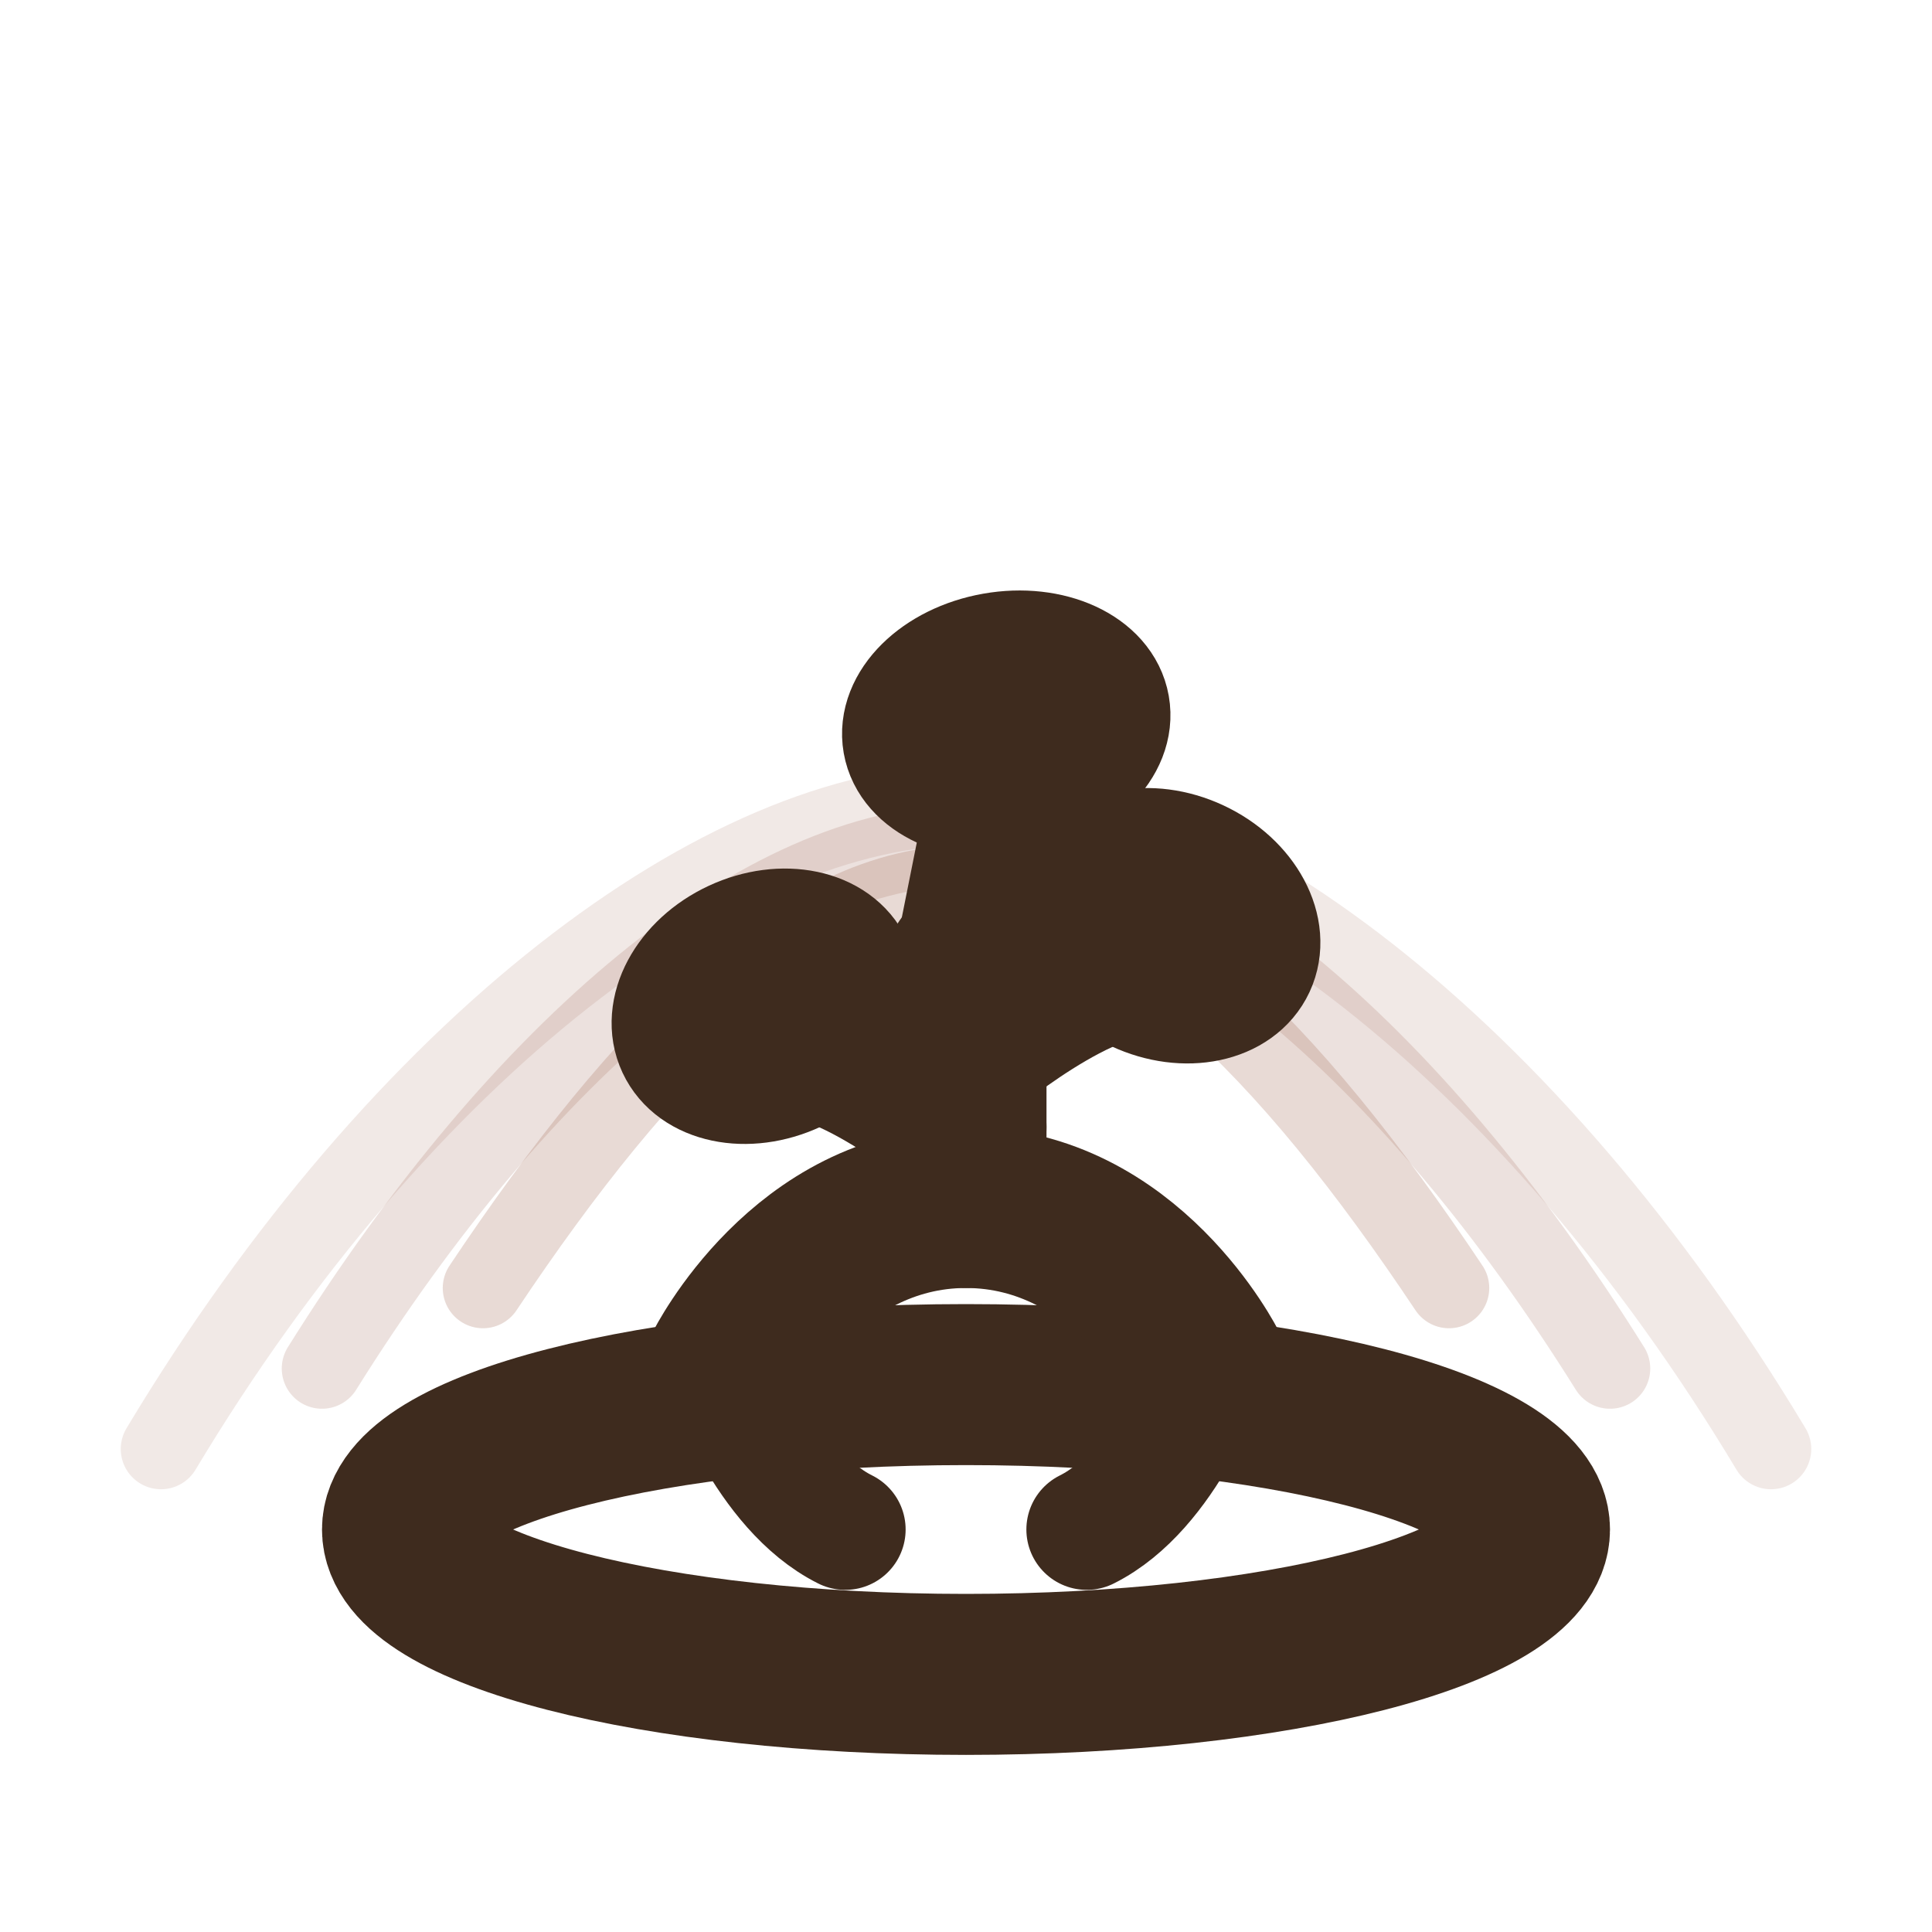
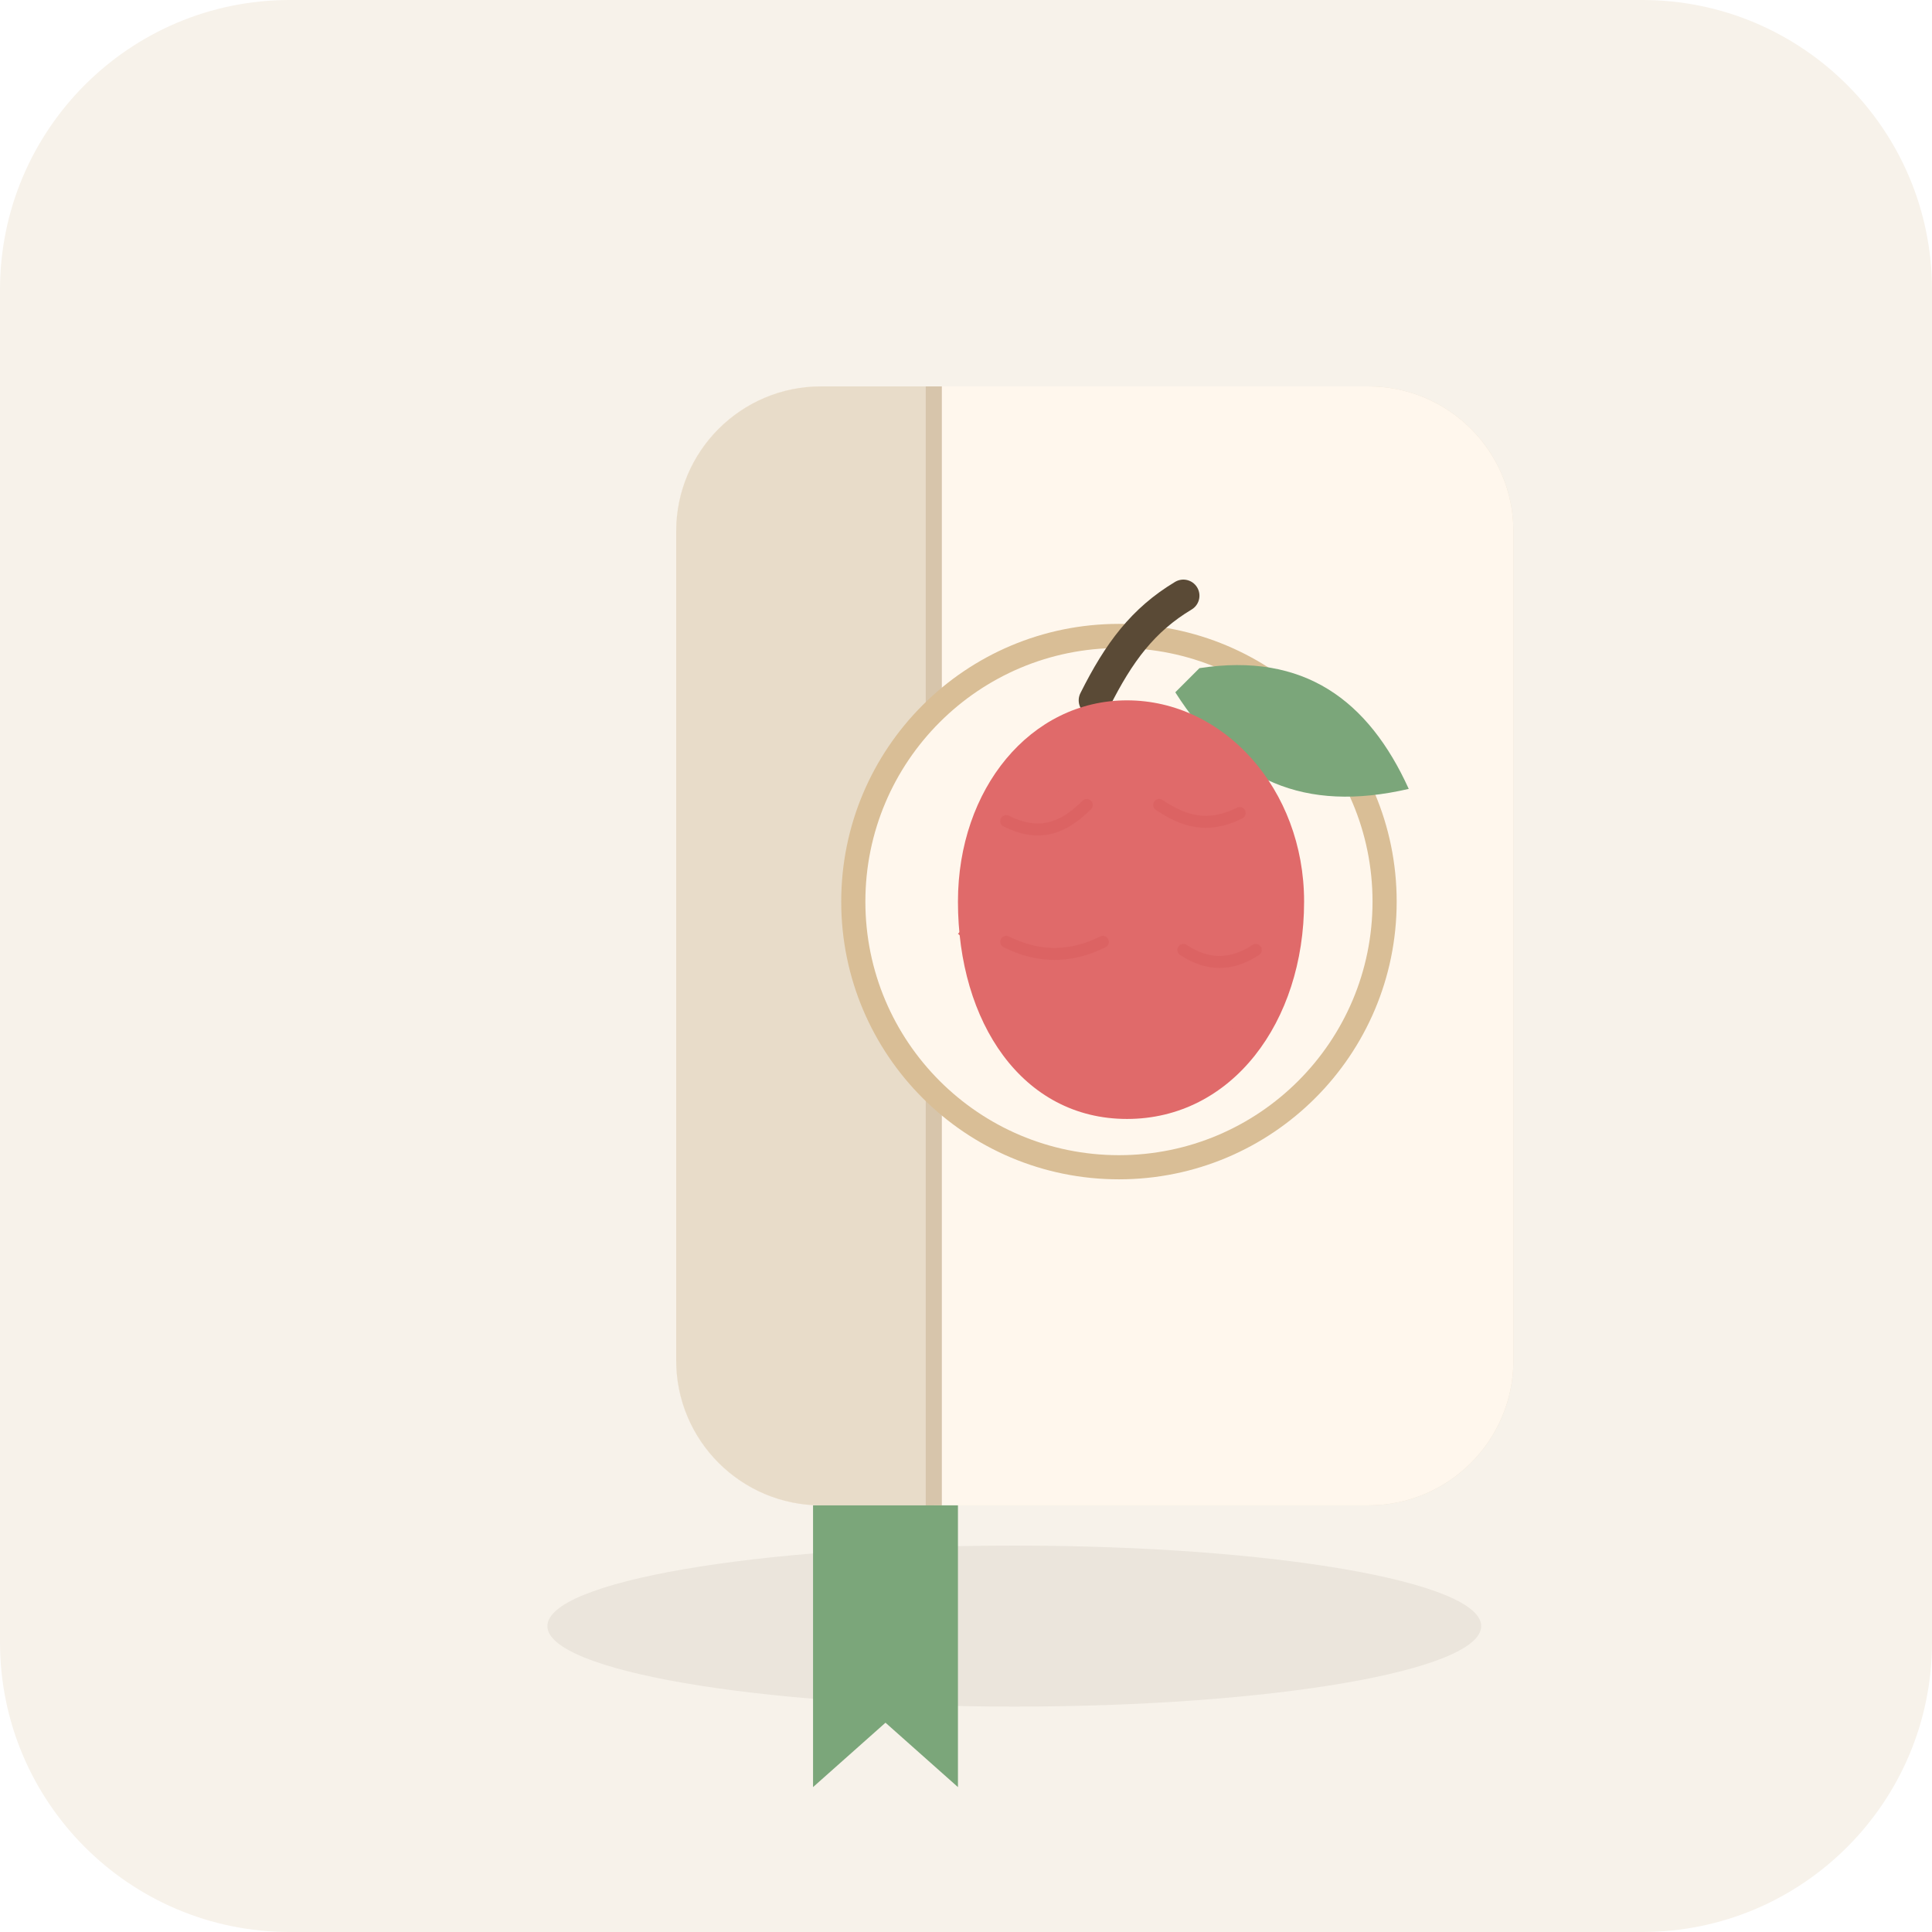
- <svg xmlns="http://www.w3.org/2000/svg" width="800px" height="800px" viewBox="0 0 24 24" fill="none">
-   <path d="M2 18c3-5 7-8 10-8s7 3 10 8" stroke="#A26B59" stroke-width="1" stroke-linecap="round" opacity="0.15" />
-   <path d="M4 17c2.5-4 5.5-6.5 8-6.5s5.5 2.5 8 6.5" stroke="#A26B59" stroke-width="1" stroke-linecap="round" opacity="0.2" />
-   <path d="M6 16c2-3 4-5 6-5s4 2 6 5" stroke="#A26B59" stroke-width="1" stroke-linecap="round" opacity="0.25" />
-   <ellipse cx="12" cy="19" rx="7" ry="1.8" stroke="#3E2B1E" stroke-width="2" stroke-linecap="round" />
-   <path d="M9 17c0 0 1-2 3-2s3 2 3 2" stroke="#3E2B1E" stroke-width="2" stroke-linecap="round" />
-   <path d="M9 17c0 0 0.5 1.5 1.5 2" stroke="#3E2B1E" stroke-width="1.5" stroke-linecap="round" />
-   <path d="M15 17c0 0-0.5 1.5-1.5 2" stroke="#3E2B1E" stroke-width="1.5" stroke-linecap="round" />
-   <path d="M12 15v-3" stroke="#3E2B1E" stroke-width="2" stroke-linecap="round" />
-   <path d="M12 14c0 0-1.8-1.5-2.5-1" stroke="#3E2B1E" stroke-width="2" stroke-linecap="round" />
-   <path d="M12 13c0 0 1.8-1.5 2.5-1" stroke="#3E2B1E" stroke-width="2" stroke-linecap="round" />
-   <ellipse cx="9.5" cy="12.5" rx="1.2" ry="0.9" stroke="#3E2B1E" stroke-width="1.5" transform="rotate(-25 9.5 12.5)" />
-   <ellipse cx="14.5" cy="11.5" rx="1.2" ry="0.9" stroke="#3E2B1E" stroke-width="1.5" transform="rotate(25 14.5 11.5)" />
-   <path d="M12 12l0.5-2.5" stroke="#3E2B1E" stroke-width="1.8" stroke-linecap="round" />
-   <ellipse cx="12.5" cy="9" rx="1.3" ry="0.9" stroke="#3E2B1E" stroke-width="1.5" transform="rotate(-10 12.5 9)" />
+ <svg xmlns="http://www.w3.org/2000/svg" viewBox="0 0 240 240" fill="none">
+   <rect width="240" height="240" rx="36" fill="#F7F2EA" />
+   <ellipse cx="126" cy="202" rx="58" ry="10" fill="#5A4A36" opacity=".08" />
+   <path d="M84 66c0-9.94 8.06-18 18-18h68c9.94 0 18 8.06 18 18v103c0 9.94-8.06 18-18 18H102c-9.94 0-18-8.06-18-18V66Z" fill="#E8DCC9" />
+   <path d="M102 48h68c9.94 0 18 8.06 18 18v103c0 9.94-8.06 18-18 18h-68c-9.94 0-18-8.06-18-18V66c0-9.94 8.06-18 18-18Z" fill="#FFF7ED" />
+   <path d="M84 66c0-9.94 8.06-18 18-18h14v139h-14c-9.94 0-18-8.06-18-18V66Z" fill="#E8DCC9" />
+   <path d="M116 48v139" stroke="#D7C5AB" stroke-width="2" />
+   <path d="M101 187h18v35l-9-8-9 8v-35Z" fill="#7BA67A" />
+   <circle cx="139" cy="112" r="33" fill="#FFF7ED" stroke="#D9BE96" stroke-width="3" />
+   <path d="M136 87c3-6 6-10 11-13" stroke="#5A4A36" stroke-width="4" stroke-linecap="round" />
+   <path d="M149 83c13-2 21 4 26 15-13 3-22-1-29-12 1-1 2-2 3-3Z" fill="#7BA67A" />
+   <path d="M119 112c0-14 9-25 21-25s22 11 22 25c0 15-9 27-22 27s-21-12-21-27Z" fill="#E06A6A" />
+   <path d="M122 100c4 2 6 1 9-2 4 3 7 3 11 0 4 3 7 3 11 1 2 4 4 6 8 8-3 4-3 7 0 11-4 2-6 5-6 10-5-1-8 0-10 5-4-3-8-3-12 0-2-5-5-7-10-6 1-5 0-8-4-11 4-4 5-8 3-16Z" fill="#E06A6A" />
+   <path d="M125 102c4 2 7 1 10-2m9 0c3 2 6 3 10 1m-29 16c4 2 8 2 12 0m10 1c3 2 6 2 9 0" stroke="#D85C5C" stroke-width="1.5" stroke-linecap="round" opacity=".45" />
</svg>
